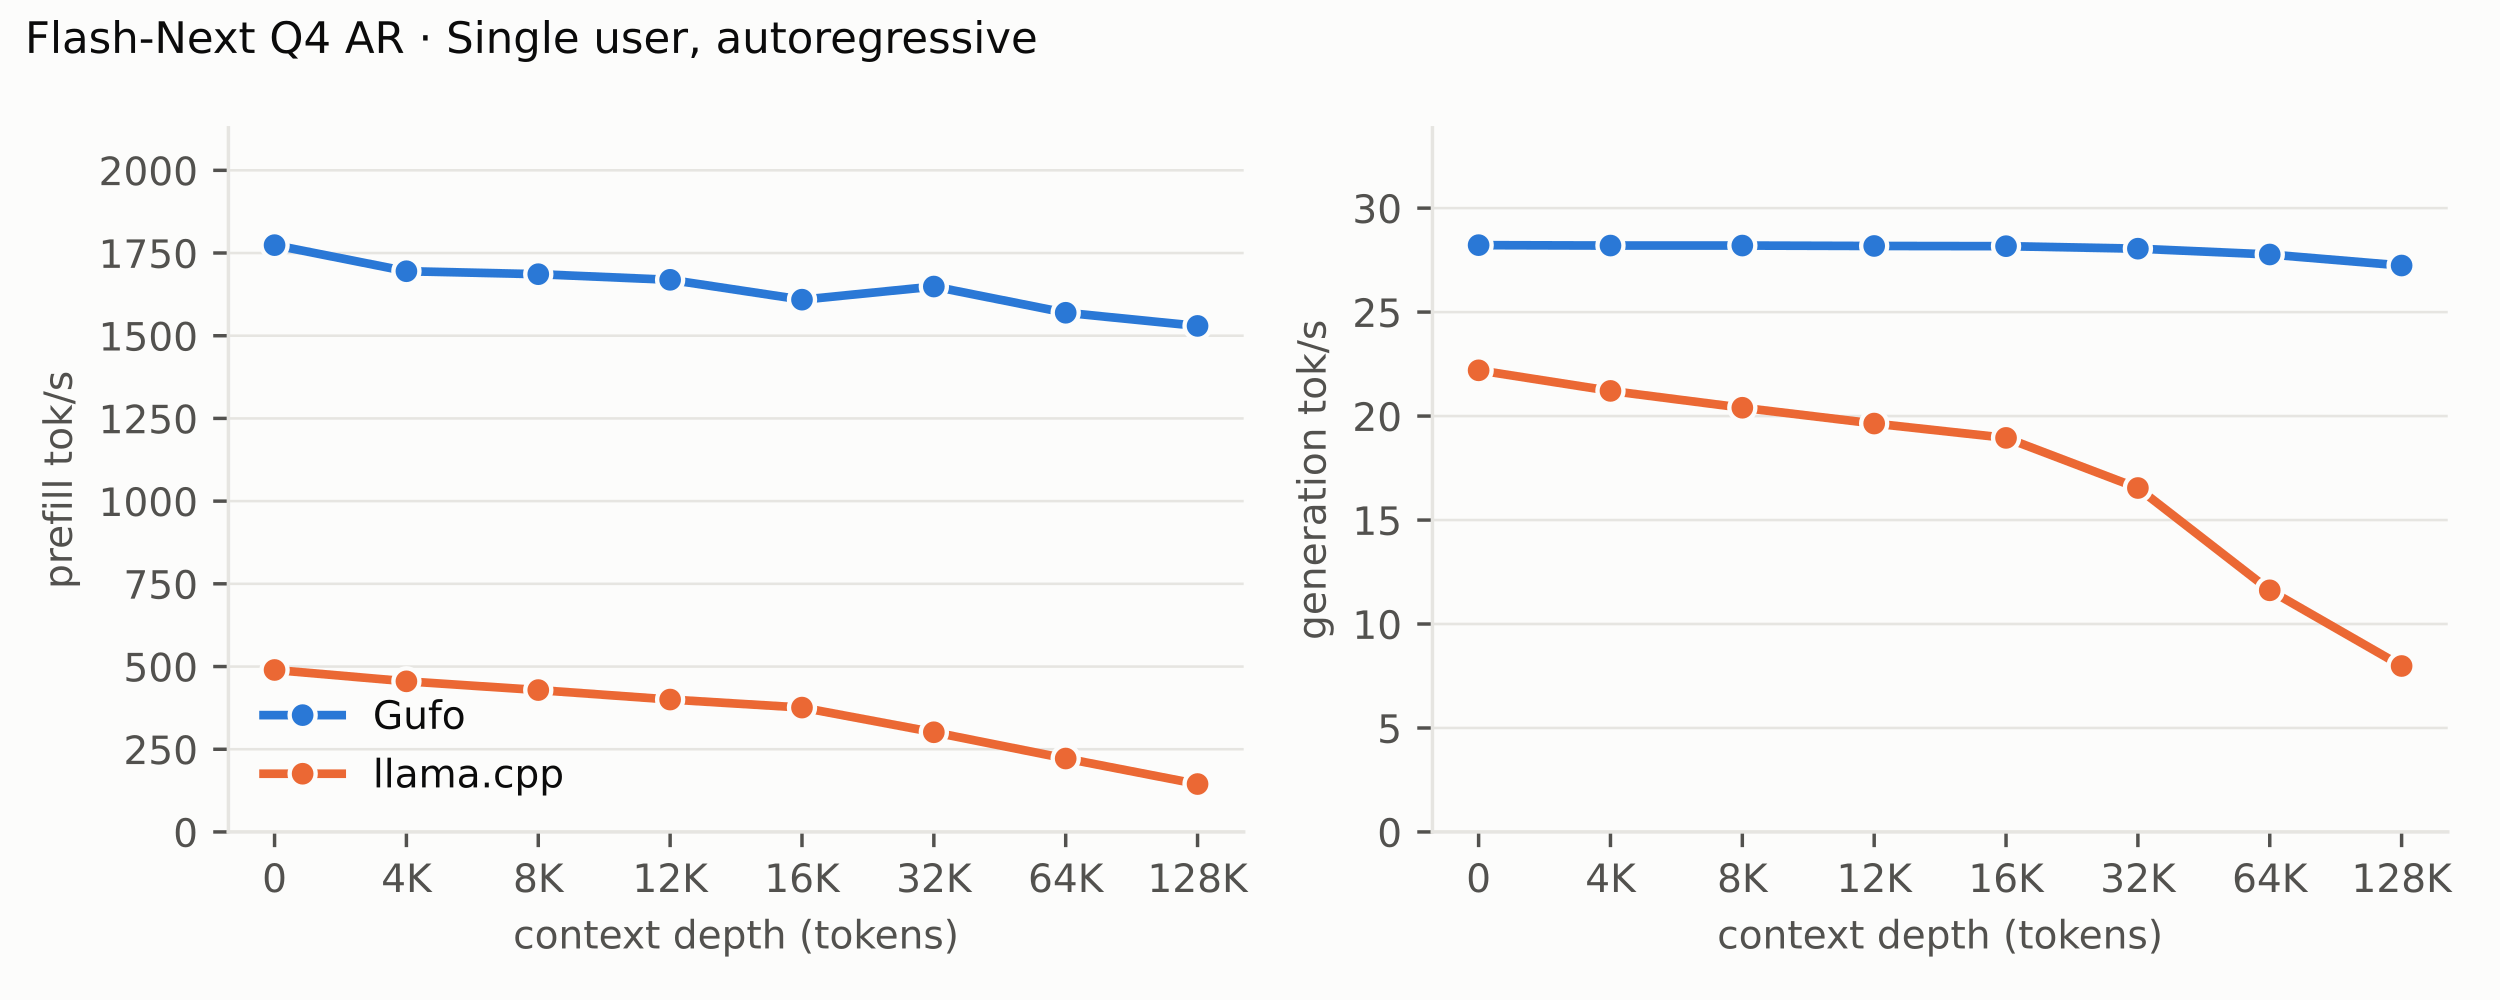
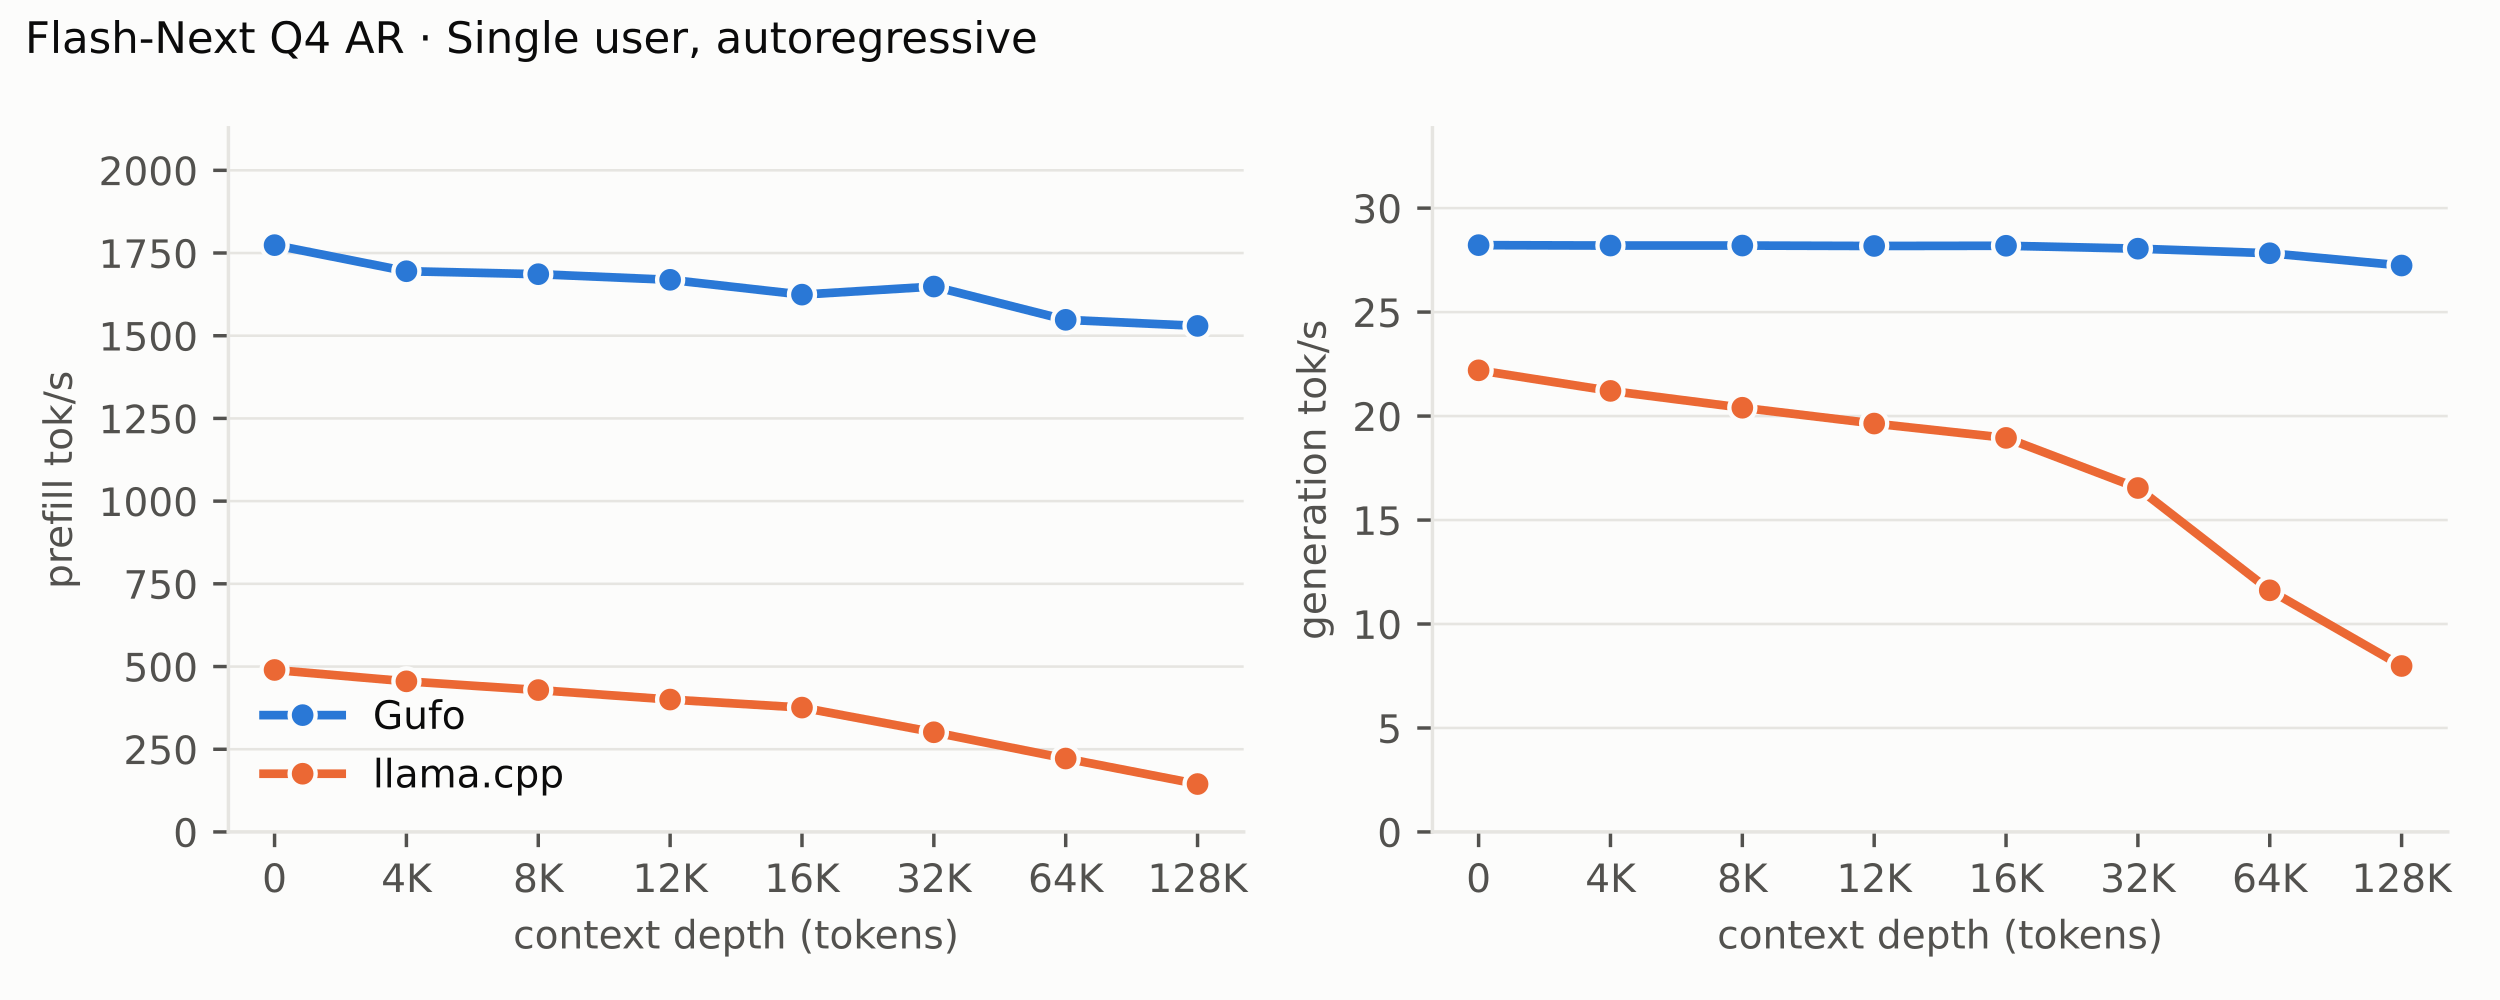
<svg xmlns="http://www.w3.org/2000/svg" xmlns:xlink="http://www.w3.org/1999/xlink" width="576pt" height="230.4pt" viewBox="0 0 576 230.4" version="1.1">
  <defs>
    <style type="text/css">*{stroke-linejoin: round; stroke-linecap: butt}</style>
  </defs>
  <g id="figure_1">
    <g id="patch_1">
      <path d="M 0 230.4 L 576 230.4 L 576 0 L 0 0 z " style="fill: #fcfcfb" />
    </g>
    <g id="axes_1">
      <g id="patch_2">
        <path d="M 52.626 191.679 L 286.549 191.679 L 286.549 29.441 L 52.626 29.441 z " style="fill: #fcfcfb" />
      </g>
      <g id="matplotlib.axis_1">
        <g id="xtick_1">
          <g id="line2d_1">
            <defs>
              <path id="m1ebf051f68" d="M 0 0 L 0 3.5 " style="stroke: #52514e; stroke-width: 0.8" />
            </defs>
            <g>
              <use xlink:href="#m1ebf051f68" x="63.259" y="191.679" style="fill: #52514e; stroke: #52514e; stroke-width: 0.8" />
            </g>
          </g>
          <g id="text_1">
            <text style="font-size: 9px; font-family: 'DejaVu Sans', 'Bitstream Vera Sans', 'Computer Modern Sans Serif', 'Lucida Grande', 'Verdana', 'Geneva', 'Lucid', 'Arial', 'Helvetica', 'Avant Garde', sans-serif; text-anchor: middle; fill: #52514e" x="63.259" y="205.517" transform="rotate(-0 63.25858 205.5172)">0</text>
          </g>
        </g>
        <g id="xtick_2">
          <g id="line2d_2">
            <g>
              <use xlink:href="#m1ebf051f68" x="93.638" y="191.679" style="fill: #52514e; stroke: #52514e; stroke-width: 0.8" />
            </g>
          </g>
          <g id="text_2">
            <text style="font-size: 9px; font-family: 'DejaVu Sans', 'Bitstream Vera Sans', 'Computer Modern Sans Serif', 'Lucida Grande', 'Verdana', 'Geneva', 'Lucid', 'Arial', 'Helvetica', 'Avant Garde', sans-serif; text-anchor: middle; fill: #52514e" x="93.638" y="205.517" transform="rotate(-0 93.63823 205.5172)">4K</text>
          </g>
        </g>
        <g id="xtick_3">
          <g id="line2d_3">
            <g>
              <use xlink:href="#m1ebf051f68" x="124.018" y="191.679" style="fill: #52514e; stroke: #52514e; stroke-width: 0.8" />
            </g>
          </g>
          <g id="text_3">
            <text style="font-size: 9px; font-family: 'DejaVu Sans', 'Bitstream Vera Sans', 'Computer Modern Sans Serif', 'Lucida Grande', 'Verdana', 'Geneva', 'Lucid', 'Arial', 'Helvetica', 'Avant Garde', sans-serif; text-anchor: middle; fill: #52514e" x="124.018" y="205.517" transform="rotate(-0 124.0179 205.5172)">8K</text>
          </g>
        </g>
        <g id="xtick_4">
          <g id="line2d_4">
            <g>
              <use xlink:href="#m1ebf051f68" x="154.398" y="191.679" style="fill: #52514e; stroke: #52514e; stroke-width: 0.8" />
            </g>
          </g>
          <g id="text_4">
            <text style="font-size: 9px; font-family: 'DejaVu Sans', 'Bitstream Vera Sans', 'Computer Modern Sans Serif', 'Lucida Grande', 'Verdana', 'Geneva', 'Lucid', 'Arial', 'Helvetica', 'Avant Garde', sans-serif; text-anchor: middle; fill: #52514e" x="154.398" y="205.517" transform="rotate(-0 154.3975 205.5172)">12K</text>
          </g>
        </g>
        <g id="xtick_5">
          <g id="line2d_5">
            <g>
              <use xlink:href="#m1ebf051f68" x="184.777" y="191.679" style="fill: #52514e; stroke: #52514e; stroke-width: 0.8" />
            </g>
          </g>
          <g id="text_5">
            <text style="font-size: 9px; font-family: 'DejaVu Sans', 'Bitstream Vera Sans', 'Computer Modern Sans Serif', 'Lucida Grande', 'Verdana', 'Geneva', 'Lucid', 'Arial', 'Helvetica', 'Avant Garde', sans-serif; text-anchor: middle; fill: #52514e" x="184.777" y="205.517" transform="rotate(-0 184.7772 205.5172)">16K</text>
          </g>
        </g>
        <g id="xtick_6">
          <g id="line2d_6">
            <g>
              <use xlink:href="#m1ebf051f68" x="215.157" y="191.679" style="fill: #52514e; stroke: #52514e; stroke-width: 0.8" />
            </g>
          </g>
          <g id="text_6">
            <text style="font-size: 9px; font-family: 'DejaVu Sans', 'Bitstream Vera Sans', 'Computer Modern Sans Serif', 'Lucida Grande', 'Verdana', 'Geneva', 'Lucid', 'Arial', 'Helvetica', 'Avant Garde', sans-serif; text-anchor: middle; fill: #52514e" x="215.157" y="205.517" transform="rotate(-0 215.1568 205.5172)">32K</text>
          </g>
        </g>
        <g id="xtick_7">
          <g id="line2d_7">
            <g>
              <use xlink:href="#m1ebf051f68" x="245.536" y="191.679" style="fill: #52514e; stroke: #52514e; stroke-width: 0.8" />
            </g>
          </g>
          <g id="text_7">
            <text style="font-size: 9px; font-family: 'DejaVu Sans', 'Bitstream Vera Sans', 'Computer Modern Sans Serif', 'Lucida Grande', 'Verdana', 'Geneva', 'Lucid', 'Arial', 'Helvetica', 'Avant Garde', sans-serif; text-anchor: middle; fill: #52514e" x="245.536" y="205.517" transform="rotate(-0 245.5365 205.5172)">64K</text>
          </g>
        </g>
        <g id="xtick_8">
          <g id="line2d_8">
            <g>
              <use xlink:href="#m1ebf051f68" x="275.916" y="191.679" style="fill: #52514e; stroke: #52514e; stroke-width: 0.8" />
            </g>
          </g>
          <g id="text_8">
            <text style="font-size: 9px; font-family: 'DejaVu Sans', 'Bitstream Vera Sans', 'Computer Modern Sans Serif', 'Lucida Grande', 'Verdana', 'Geneva', 'Lucid', 'Arial', 'Helvetica', 'Avant Garde', sans-serif; text-anchor: middle; fill: #52514e" x="275.916" y="205.517" transform="rotate(-0 275.9161 205.5172)">128K</text>
          </g>
        </g>
        <g id="text_9">
          <text style="font-size: 9px; font-family: 'DejaVu Sans', 'Bitstream Vera Sans', 'Computer Modern Sans Serif', 'Lucida Grande', 'Verdana', 'Geneva', 'Lucid', 'Arial', 'Helvetica', 'Avant Garde', sans-serif; text-anchor: middle; fill: #52514e" x="169.587" y="218.518" transform="rotate(-0 169.5874 218.5179)">context depth (tokens)</text>
        </g>
      </g>
      <g id="matplotlib.axis_2">
        <g id="ytick_1">
          <g id="line2d_9">
            <path d="M 52.626 191.679 L 286.549 191.679 " clip-path="url(#p1245cb9a4b)" style="fill: none; stroke: #e6e5e1; stroke-width: 0.6; stroke-linecap: square" />
          </g>
          <g id="line2d_10">
            <defs>
              <path id="m680e5b1e24" d="M 0 0 L -3.5 0 " style="stroke: #52514e; stroke-width: 0.8" />
            </defs>
            <g>
              <use xlink:href="#m680e5b1e24" x="52.626" y="191.679" style="fill: #52514e; stroke: #52514e; stroke-width: 0.8" />
            </g>
          </g>
          <g id="text_10">
            <text style="font-size: 9px; font-family: 'DejaVu Sans', 'Bitstream Vera Sans', 'Computer Modern Sans Serif', 'Lucida Grande', 'Verdana', 'Geneva', 'Lucid', 'Arial', 'Helvetica', 'Avant Garde', sans-serif; text-anchor: end; fill: #52514e" x="45.626" y="195.098" transform="rotate(-0 45.6257 195.0982)">0</text>
          </g>
        </g>
        <g id="ytick_2">
          <g id="line2d_11">
            <path d="M 52.626 172.625 L 286.549 172.625 " clip-path="url(#p1245cb9a4b)" style="fill: none; stroke: #e6e5e1; stroke-width: 0.6; stroke-linecap: square" />
          </g>
          <g id="line2d_12">
            <g>
              <use xlink:href="#m680e5b1e24" x="52.626" y="172.625" style="fill: #52514e; stroke: #52514e; stroke-width: 0.8" />
            </g>
          </g>
          <g id="text_11">
            <text style="font-size: 9px; font-family: 'DejaVu Sans', 'Bitstream Vera Sans', 'Computer Modern Sans Serif', 'Lucida Grande', 'Verdana', 'Geneva', 'Lucid', 'Arial', 'Helvetica', 'Avant Garde', sans-serif; text-anchor: end; fill: #52514e" x="45.626" y="176.043" transform="rotate(-0 45.6257 176.0435)">250</text>
          </g>
        </g>
        <g id="ytick_3">
          <g id="line2d_13">
            <path d="M 52.626 153.57 L 286.549 153.57 " clip-path="url(#p1245cb9a4b)" style="fill: none; stroke: #e6e5e1; stroke-width: 0.6; stroke-linecap: square" />
          </g>
          <g id="line2d_14">
            <g>
              <use xlink:href="#m680e5b1e24" x="52.626" y="153.57" style="fill: #52514e; stroke: #52514e; stroke-width: 0.8" />
            </g>
          </g>
          <g id="text_12">
            <text style="font-size: 9px; font-family: 'DejaVu Sans', 'Bitstream Vera Sans', 'Computer Modern Sans Serif', 'Lucida Grande', 'Verdana', 'Geneva', 'Lucid', 'Arial', 'Helvetica', 'Avant Garde', sans-serif; text-anchor: end; fill: #52514e" x="45.626" y="156.989" transform="rotate(-0 45.6257 156.9887)">500</text>
          </g>
        </g>
        <g id="ytick_4">
          <g id="line2d_15">
            <path d="M 52.626 134.515 L 286.549 134.515 " clip-path="url(#p1245cb9a4b)" style="fill: none; stroke: #e6e5e1; stroke-width: 0.6; stroke-linecap: square" />
          </g>
          <g id="line2d_16">
            <g>
              <use xlink:href="#m680e5b1e24" x="52.626" y="134.515" style="fill: #52514e; stroke: #52514e; stroke-width: 0.8" />
            </g>
          </g>
          <g id="text_13">
            <text style="font-size: 9px; font-family: 'DejaVu Sans', 'Bitstream Vera Sans', 'Computer Modern Sans Serif', 'Lucida Grande', 'Verdana', 'Geneva', 'Lucid', 'Arial', 'Helvetica', 'Avant Garde', sans-serif; text-anchor: end; fill: #52514e" x="45.626" y="137.934" transform="rotate(-0 45.6257 137.934)">750</text>
          </g>
        </g>
        <g id="ytick_5">
          <g id="line2d_17">
            <path d="M 52.626 115.46 L 286.549 115.46 " clip-path="url(#p1245cb9a4b)" style="fill: none; stroke: #e6e5e1; stroke-width: 0.6; stroke-linecap: square" />
          </g>
          <g id="line2d_18">
            <g>
              <use xlink:href="#m680e5b1e24" x="52.626" y="115.46" style="fill: #52514e; stroke: #52514e; stroke-width: 0.8" />
            </g>
          </g>
          <g id="text_14">
            <text style="font-size: 9px; font-family: 'DejaVu Sans', 'Bitstream Vera Sans', 'Computer Modern Sans Serif', 'Lucida Grande', 'Verdana', 'Geneva', 'Lucid', 'Arial', 'Helvetica', 'Avant Garde', sans-serif; text-anchor: end; fill: #52514e" x="45.626" y="118.879" transform="rotate(-0 45.6257 118.8793)">1000</text>
          </g>
        </g>
        <g id="ytick_6">
          <g id="line2d_19">
            <path d="M 52.626 96.406 L 286.549 96.406 " clip-path="url(#p1245cb9a4b)" style="fill: none; stroke: #e6e5e1; stroke-width: 0.6; stroke-linecap: square" />
          </g>
          <g id="line2d_20">
            <g>
              <use xlink:href="#m680e5b1e24" x="52.626" y="96.406" style="fill: #52514e; stroke: #52514e; stroke-width: 0.8" />
            </g>
          </g>
          <g id="text_15">
            <text style="font-size: 9px; font-family: 'DejaVu Sans', 'Bitstream Vera Sans', 'Computer Modern Sans Serif', 'Lucida Grande', 'Verdana', 'Geneva', 'Lucid', 'Arial', 'Helvetica', 'Avant Garde', sans-serif; text-anchor: end; fill: #52514e" x="45.626" y="99.825" transform="rotate(-0 45.6257 99.82451)">1250</text>
          </g>
        </g>
        <g id="ytick_7">
          <g id="line2d_21">
            <path d="M 52.626 77.351 L 286.549 77.351 " clip-path="url(#p1245cb9a4b)" style="fill: none; stroke: #e6e5e1; stroke-width: 0.6; stroke-linecap: square" />
          </g>
          <g id="line2d_22">
            <g>
              <use xlink:href="#m680e5b1e24" x="52.626" y="77.351" style="fill: #52514e; stroke: #52514e; stroke-width: 0.8" />
            </g>
          </g>
          <g id="text_16">
            <text style="font-size: 9px; font-family: 'DejaVu Sans', 'Bitstream Vera Sans', 'Computer Modern Sans Serif', 'Lucida Grande', 'Verdana', 'Geneva', 'Lucid', 'Arial', 'Helvetica', 'Avant Garde', sans-serif; text-anchor: end; fill: #52514e" x="45.626" y="80.77" transform="rotate(-0 45.6257 80.76976)">1500</text>
          </g>
        </g>
        <g id="ytick_8">
          <g id="line2d_23">
            <path d="M 52.626 58.296 L 286.549 58.296 " clip-path="url(#p1245cb9a4b)" style="fill: none; stroke: #e6e5e1; stroke-width: 0.6; stroke-linecap: square" />
          </g>
          <g id="line2d_24">
            <g>
              <use xlink:href="#m680e5b1e24" x="52.626" y="58.296" style="fill: #52514e; stroke: #52514e; stroke-width: 0.8" />
            </g>
          </g>
          <g id="text_17">
            <text style="font-size: 9px; font-family: 'DejaVu Sans', 'Bitstream Vera Sans', 'Computer Modern Sans Serif', 'Lucida Grande', 'Verdana', 'Geneva', 'Lucid', 'Arial', 'Helvetica', 'Avant Garde', sans-serif; text-anchor: end; fill: #52514e" x="45.626" y="61.715" transform="rotate(-0 45.6257 61.71502)">1750</text>
          </g>
        </g>
        <g id="ytick_9">
          <g id="line2d_25">
            <path d="M 52.626 39.241 L 286.549 39.241 " clip-path="url(#p1245cb9a4b)" style="fill: none; stroke: #e6e5e1; stroke-width: 0.6; stroke-linecap: square" />
          </g>
          <g id="line2d_26">
            <g>
              <use xlink:href="#m680e5b1e24" x="52.626" y="39.241" style="fill: #52514e; stroke: #52514e; stroke-width: 0.8" />
            </g>
          </g>
          <g id="text_18">
            <text style="font-size: 9px; font-family: 'DejaVu Sans', 'Bitstream Vera Sans', 'Computer Modern Sans Serif', 'Lucida Grande', 'Verdana', 'Geneva', 'Lucid', 'Arial', 'Helvetica', 'Avant Garde', sans-serif; text-anchor: end; fill: #52514e" x="45.626" y="42.66" transform="rotate(-0 45.6257 42.66027)">2000</text>
          </g>
        </g>
        <g id="text_19">
          <text style="font-size: 9px; font-family: 'DejaVu Sans', 'Bitstream Vera Sans', 'Computer Modern Sans Serif', 'Lucida Grande', 'Verdana', 'Geneva', 'Lucid', 'Arial', 'Helvetica', 'Avant Garde', sans-serif; text-anchor: middle; fill: #52514e" x="16.559" y="110.56" transform="rotate(-90 16.55859 110.56)">prefill tok/s</text>
        </g>
      </g>
      <g id="line2d_27">
-         <path d="M 63.259 56.481 L 93.638 62.491 L 124.018 63.174 L 154.398 64.469 L 184.777 69.044 L 215.157 66.018 L 245.536 72.06 L 275.916 75.092 " clip-path="url(#p1245cb9a4b)" style="fill: none; stroke: #2a78d6; stroke-width: 2; stroke-linecap: square" />
+         <path d="M 63.259 56.481 L 93.638 62.491 L 124.018 63.174 L 154.398 64.469 L 184.777 67.883 L 215.157 66.018 L 245.536 73.688 L 275.916 75.092 " clip-path="url(#p1245cb9a4b)" style="fill: none; stroke: #2a78d6; stroke-width: 2; stroke-linecap: square" />
        <defs>
          <path id="m91930ba968" d="M 0 3 C 0.796 3 1.559 2.684 2.121 2.121 C 2.684 1.559 3 0.796 3 0 C 3 -0.796 2.684 -1.559 2.121 -2.121 C 1.559 -2.684 0.796 -3 0 -3 C -0.796 -3 -1.559 -2.684 -2.121 -2.121 C -2.684 -1.559 -3 -0.796 -3 0 C -3 0.796 -2.684 1.559 -2.121 2.121 C -1.559 2.684 -0.796 3 0 3 z " style="stroke: #fcfcfb" />
        </defs>
        <g clip-path="url(#p1245cb9a4b)">
          <use xlink:href="#m91930ba968" x="63.259" y="56.481" style="fill: #2a78d6; stroke: #fcfcfb" />
          <use xlink:href="#m91930ba968" x="93.638" y="62.491" style="fill: #2a78d6; stroke: #fcfcfb" />
          <use xlink:href="#m91930ba968" x="124.018" y="63.174" style="fill: #2a78d6; stroke: #fcfcfb" />
          <use xlink:href="#m91930ba968" x="154.398" y="64.469" style="fill: #2a78d6; stroke: #fcfcfb" />
-           <use xlink:href="#m91930ba968" x="184.777" y="69.044" style="fill: #2a78d6; stroke: #fcfcfb" />
+           <use xlink:href="#m91930ba968" x="184.777" y="67.883" style="fill: #2a78d6; stroke: #fcfcfb" />
          <use xlink:href="#m91930ba968" x="215.157" y="66.018" style="fill: #2a78d6; stroke: #fcfcfb" />
-           <use xlink:href="#m91930ba968" x="245.536" y="72.06" style="fill: #2a78d6; stroke: #fcfcfb" />
+           <use xlink:href="#m91930ba968" x="245.536" y="73.688" style="fill: #2a78d6; stroke: #fcfcfb" />
          <use xlink:href="#m91930ba968" x="275.916" y="75.092" style="fill: #2a78d6; stroke: #fcfcfb" />
        </g>
      </g>
      <g id="line2d_28">
        <path d="M 63.259 154.363 L 93.638 156.981 L 124.018 158.993 L 154.398 161.176 L 184.777 163.029 L 215.157 168.714 L 245.536 174.763 L 275.916 180.644 " clip-path="url(#p1245cb9a4b)" style="fill: none; stroke: #eb6834; stroke-width: 2; stroke-linecap: square" />
        <defs>
          <path id="ma0614988b8" d="M 0 3 C 0.796 3 1.559 2.684 2.121 2.121 C 2.684 1.559 3 0.796 3 0 C 3 -0.796 2.684 -1.559 2.121 -2.121 C 1.559 -2.684 0.796 -3 0 -3 C -0.796 -3 -1.559 -2.684 -2.121 -2.121 C -2.684 -1.559 -3 -0.796 -3 0 C -3 0.796 -2.684 1.559 -2.121 2.121 C -1.559 2.684 -0.796 3 0 3 z " style="stroke: #fcfcfb" />
        </defs>
        <g clip-path="url(#p1245cb9a4b)">
          <use xlink:href="#ma0614988b8" x="63.259" y="154.363" style="fill: #eb6834; stroke: #fcfcfb" />
          <use xlink:href="#ma0614988b8" x="93.638" y="156.981" style="fill: #eb6834; stroke: #fcfcfb" />
          <use xlink:href="#ma0614988b8" x="124.018" y="158.993" style="fill: #eb6834; stroke: #fcfcfb" />
          <use xlink:href="#ma0614988b8" x="154.398" y="161.176" style="fill: #eb6834; stroke: #fcfcfb" />
          <use xlink:href="#ma0614988b8" x="184.777" y="163.029" style="fill: #eb6834; stroke: #fcfcfb" />
          <use xlink:href="#ma0614988b8" x="215.157" y="168.714" style="fill: #eb6834; stroke: #fcfcfb" />
          <use xlink:href="#ma0614988b8" x="245.536" y="174.763" style="fill: #eb6834; stroke: #fcfcfb" />
          <use xlink:href="#ma0614988b8" x="275.916" y="180.644" style="fill: #eb6834; stroke: #fcfcfb" />
        </g>
      </g>
      <g id="patch_3">
        <path d="M 52.626 191.679 L 52.626 29.441 " style="fill: none; stroke: #e6e5e1; stroke-width: 0.8; stroke-linejoin: miter; stroke-linecap: square" />
      </g>
      <g id="patch_4">
        <path d="M 52.626 191.679 L 286.549 191.679 " style="fill: none; stroke: #e6e5e1; stroke-width: 0.8; stroke-linejoin: miter; stroke-linecap: square" />
      </g>
      <g id="legend_1">
        <g id="line2d_29">
          <path d="M 60.726 164.766 L 69.726 164.766 L 78.726 164.766 " style="fill: none; stroke: #2a78d6; stroke-width: 2; stroke-linecap: square" />
          <g>
            <use xlink:href="#m91930ba968" x="69.726" y="164.766" style="fill: #2a78d6; stroke: #fcfcfb" />
          </g>
        </g>
        <g id="text_20">
          <text style="font-size: 9px; font-family: 'DejaVu Sans', 'Bitstream Vera Sans', 'Computer Modern Sans Serif', 'Lucida Grande', 'Verdana', 'Geneva', 'Lucid', 'Arial', 'Helvetica', 'Avant Garde', sans-serif; text-anchor: start; fill: #0b0b0b" x="85.926" y="167.916" transform="rotate(-0 85.9257 167.9165)">Gufo</text>
        </g>
        <g id="line2d_30">
          <path d="M 60.726 178.267 L 69.726 178.267 L 78.726 178.267 " style="fill: none; stroke: #eb6834; stroke-width: 2; stroke-linecap: square" />
          <g>
            <use xlink:href="#ma0614988b8" x="69.726" y="178.267" style="fill: #eb6834; stroke: #fcfcfb" />
          </g>
        </g>
        <g id="text_21">
          <text style="font-size: 9px; font-family: 'DejaVu Sans', 'Bitstream Vera Sans', 'Computer Modern Sans Serif', 'Lucida Grande', 'Verdana', 'Geneva', 'Lucid', 'Arial', 'Helvetica', 'Avant Garde', sans-serif; text-anchor: start; fill: #0b0b0b" x="85.926" y="181.417" transform="rotate(-0 85.9257 181.4172)">llama.cpp</text>
        </g>
      </g>
    </g>
    <g id="axes_2">
      <g id="patch_5">
        <path d="M 330.039 191.679 L 563.963 191.679 L 563.963 29.441 L 330.039 29.441 z " style="fill: #fcfcfb" />
      </g>
      <g id="matplotlib.axis_3">
        <g id="xtick_9">
          <g id="line2d_31">
            <g>
              <use xlink:href="#m1ebf051f68" x="340.672" y="191.679" style="fill: #52514e; stroke: #52514e; stroke-width: 0.8" />
            </g>
          </g>
          <g id="text_22">
            <text style="font-size: 9px; font-family: 'DejaVu Sans', 'Bitstream Vera Sans', 'Computer Modern Sans Serif', 'Lucida Grande', 'Verdana', 'Geneva', 'Lucid', 'Arial', 'Helvetica', 'Avant Garde', sans-serif; text-anchor: middle; fill: #52514e" x="340.672" y="205.517" transform="rotate(-0 340.6723 205.5172)">0</text>
          </g>
        </g>
        <g id="xtick_10">
          <g id="line2d_32">
            <g>
              <use xlink:href="#m1ebf051f68" x="371.052" y="191.679" style="fill: #52514e; stroke: #52514e; stroke-width: 0.8" />
            </g>
          </g>
          <g id="text_23">
            <text style="font-size: 9px; font-family: 'DejaVu Sans', 'Bitstream Vera Sans', 'Computer Modern Sans Serif', 'Lucida Grande', 'Verdana', 'Geneva', 'Lucid', 'Arial', 'Helvetica', 'Avant Garde', sans-serif; text-anchor: middle; fill: #52514e" x="371.052" y="205.517" transform="rotate(-0 371.052 205.5172)">4K</text>
          </g>
        </g>
        <g id="xtick_11">
          <g id="line2d_33">
            <g>
              <use xlink:href="#m1ebf051f68" x="401.432" y="191.679" style="fill: #52514e; stroke: #52514e; stroke-width: 0.8" />
            </g>
          </g>
          <g id="text_24">
            <text style="font-size: 9px; font-family: 'DejaVu Sans', 'Bitstream Vera Sans', 'Computer Modern Sans Serif', 'Lucida Grande', 'Verdana', 'Geneva', 'Lucid', 'Arial', 'Helvetica', 'Avant Garde', sans-serif; text-anchor: middle; fill: #52514e" x="401.432" y="205.517" transform="rotate(-0 401.4316 205.5172)">8K</text>
          </g>
        </g>
        <g id="xtick_12">
          <g id="line2d_34">
            <g>
              <use xlink:href="#m1ebf051f68" x="431.811" y="191.679" style="fill: #52514e; stroke: #52514e; stroke-width: 0.8" />
            </g>
          </g>
          <g id="text_25">
            <text style="font-size: 9px; font-family: 'DejaVu Sans', 'Bitstream Vera Sans', 'Computer Modern Sans Serif', 'Lucida Grande', 'Verdana', 'Geneva', 'Lucid', 'Arial', 'Helvetica', 'Avant Garde', sans-serif; text-anchor: middle; fill: #52514e" x="431.811" y="205.517" transform="rotate(-0 431.8113 205.5172)">12K</text>
          </g>
        </g>
        <g id="xtick_13">
          <g id="line2d_35">
            <g>
              <use xlink:href="#m1ebf051f68" x="462.191" y="191.679" style="fill: #52514e; stroke: #52514e; stroke-width: 0.8" />
            </g>
          </g>
          <g id="text_26">
            <text style="font-size: 9px; font-family: 'DejaVu Sans', 'Bitstream Vera Sans', 'Computer Modern Sans Serif', 'Lucida Grande', 'Verdana', 'Geneva', 'Lucid', 'Arial', 'Helvetica', 'Avant Garde', sans-serif; text-anchor: middle; fill: #52514e" x="462.191" y="205.517" transform="rotate(-0 462.1909 205.5172)">16K</text>
          </g>
        </g>
        <g id="xtick_14">
          <g id="line2d_36">
            <g>
              <use xlink:href="#m1ebf051f68" x="492.571" y="191.679" style="fill: #52514e; stroke: #52514e; stroke-width: 0.8" />
            </g>
          </g>
          <g id="text_27">
            <text style="font-size: 9px; font-family: 'DejaVu Sans', 'Bitstream Vera Sans', 'Computer Modern Sans Serif', 'Lucida Grande', 'Verdana', 'Geneva', 'Lucid', 'Arial', 'Helvetica', 'Avant Garde', sans-serif; text-anchor: middle; fill: #52514e" x="492.571" y="205.517" transform="rotate(-0 492.5706 205.5172)">32K</text>
          </g>
        </g>
        <g id="xtick_15">
          <g id="line2d_37">
            <g>
              <use xlink:href="#m1ebf051f68" x="522.95" y="191.679" style="fill: #52514e; stroke: #52514e; stroke-width: 0.8" />
            </g>
          </g>
          <g id="text_28">
            <text style="font-size: 9px; font-family: 'DejaVu Sans', 'Bitstream Vera Sans', 'Computer Modern Sans Serif', 'Lucida Grande', 'Verdana', 'Geneva', 'Lucid', 'Arial', 'Helvetica', 'Avant Garde', sans-serif; text-anchor: middle; fill: #52514e" x="522.95" y="205.517" transform="rotate(-0 522.9502 205.5172)">64K</text>
          </g>
        </g>
        <g id="xtick_16">
          <g id="line2d_38">
            <g>
              <use xlink:href="#m1ebf051f68" x="553.33" y="191.679" style="fill: #52514e; stroke: #52514e; stroke-width: 0.8" />
            </g>
          </g>
          <g id="text_29">
            <text style="font-size: 9px; font-family: 'DejaVu Sans', 'Bitstream Vera Sans', 'Computer Modern Sans Serif', 'Lucida Grande', 'Verdana', 'Geneva', 'Lucid', 'Arial', 'Helvetica', 'Avant Garde', sans-serif; text-anchor: middle; fill: #52514e" x="553.33" y="205.517" transform="rotate(-0 553.3299 205.5172)">128K</text>
          </g>
        </g>
        <g id="text_30">
          <text style="font-size: 9px; font-family: 'DejaVu Sans', 'Bitstream Vera Sans', 'Computer Modern Sans Serif', 'Lucida Grande', 'Verdana', 'Geneva', 'Lucid', 'Arial', 'Helvetica', 'Avant Garde', sans-serif; text-anchor: middle; fill: #52514e" x="447.001" y="218.518" transform="rotate(-0 447.0011 218.5179)">context depth (tokens)</text>
        </g>
      </g>
      <g id="matplotlib.axis_4">
        <g id="ytick_10">
          <g id="line2d_39">
            <path d="M 330.039 191.679 L 563.963 191.679 " clip-path="url(#pfcade36f7c)" style="fill: none; stroke: #e6e5e1; stroke-width: 0.6; stroke-linecap: square" />
          </g>
          <g id="line2d_40">
            <g>
              <use xlink:href="#m680e5b1e24" x="330.039" y="191.679" style="fill: #52514e; stroke: #52514e; stroke-width: 0.8" />
            </g>
          </g>
          <g id="text_31">
            <text style="font-size: 9px; font-family: 'DejaVu Sans', 'Bitstream Vera Sans', 'Computer Modern Sans Serif', 'Lucida Grande', 'Verdana', 'Geneva', 'Lucid', 'Arial', 'Helvetica', 'Avant Garde', sans-serif; text-anchor: end; fill: #52514e" x="323.039" y="195.098" transform="rotate(-0 323.0395 195.0982)">0</text>
          </g>
        </g>
        <g id="ytick_11">
          <g id="line2d_41">
            <path d="M 330.039 167.725 L 563.963 167.725 " clip-path="url(#pfcade36f7c)" style="fill: none; stroke: #e6e5e1; stroke-width: 0.6; stroke-linecap: square" />
          </g>
          <g id="line2d_42">
            <g>
              <use xlink:href="#m680e5b1e24" x="330.039" y="167.725" style="fill: #52514e; stroke: #52514e; stroke-width: 0.8" />
            </g>
          </g>
          <g id="text_32">
            <text style="font-size: 9px; font-family: 'DejaVu Sans', 'Bitstream Vera Sans', 'Computer Modern Sans Serif', 'Lucida Grande', 'Verdana', 'Geneva', 'Lucid', 'Arial', 'Helvetica', 'Avant Garde', sans-serif; text-anchor: end; fill: #52514e" x="323.039" y="171.144" transform="rotate(-0 323.0395 171.1438)">5</text>
          </g>
        </g>
        <g id="ytick_12">
          <g id="line2d_43">
            <path d="M 330.039 143.77 L 563.963 143.77 " clip-path="url(#pfcade36f7c)" style="fill: none; stroke: #e6e5e1; stroke-width: 0.6; stroke-linecap: square" />
          </g>
          <g id="line2d_44">
            <g>
              <use xlink:href="#m680e5b1e24" x="330.039" y="143.77" style="fill: #52514e; stroke: #52514e; stroke-width: 0.8" />
            </g>
          </g>
          <g id="text_33">
            <text style="font-size: 9px; font-family: 'DejaVu Sans', 'Bitstream Vera Sans', 'Computer Modern Sans Serif', 'Lucida Grande', 'Verdana', 'Geneva', 'Lucid', 'Arial', 'Helvetica', 'Avant Garde', sans-serif; text-anchor: end; fill: #52514e" x="323.039" y="147.189" transform="rotate(-0 323.0395 147.1894)">10</text>
          </g>
        </g>
        <g id="ytick_13">
          <g id="line2d_45">
            <path d="M 330.039 119.816 L 563.963 119.816 " clip-path="url(#pfcade36f7c)" style="fill: none; stroke: #e6e5e1; stroke-width: 0.6; stroke-linecap: square" />
          </g>
          <g id="line2d_46">
            <g>
              <use xlink:href="#m680e5b1e24" x="330.039" y="119.816" style="fill: #52514e; stroke: #52514e; stroke-width: 0.8" />
            </g>
          </g>
          <g id="text_34">
            <text style="font-size: 9px; font-family: 'DejaVu Sans', 'Bitstream Vera Sans', 'Computer Modern Sans Serif', 'Lucida Grande', 'Verdana', 'Geneva', 'Lucid', 'Arial', 'Helvetica', 'Avant Garde', sans-serif; text-anchor: end; fill: #52514e" x="323.039" y="123.235" transform="rotate(-0 323.0395 123.235)">15</text>
          </g>
        </g>
        <g id="ytick_14">
          <g id="line2d_47">
            <path d="M 330.039 95.862 L 563.963 95.862 " clip-path="url(#pfcade36f7c)" style="fill: none; stroke: #e6e5e1; stroke-width: 0.6; stroke-linecap: square" />
          </g>
          <g id="line2d_48">
            <g>
              <use xlink:href="#m680e5b1e24" x="330.039" y="95.862" style="fill: #52514e; stroke: #52514e; stroke-width: 0.8" />
            </g>
          </g>
          <g id="text_35">
            <text style="font-size: 9px; font-family: 'DejaVu Sans', 'Bitstream Vera Sans', 'Computer Modern Sans Serif', 'Lucida Grande', 'Verdana', 'Geneva', 'Lucid', 'Arial', 'Helvetica', 'Avant Garde', sans-serif; text-anchor: end; fill: #52514e" x="323.039" y="99.281" transform="rotate(-0 323.0395 99.28055)">20</text>
          </g>
        </g>
        <g id="ytick_15">
          <g id="line2d_49">
            <path d="M 330.039 71.907 L 563.963 71.907 " clip-path="url(#pfcade36f7c)" style="fill: none; stroke: #e6e5e1; stroke-width: 0.6; stroke-linecap: square" />
          </g>
          <g id="line2d_50">
            <g>
              <use xlink:href="#m680e5b1e24" x="330.039" y="71.907" style="fill: #52514e; stroke: #52514e; stroke-width: 0.8" />
            </g>
          </g>
          <g id="text_36">
            <text style="font-size: 9px; font-family: 'DejaVu Sans', 'Bitstream Vera Sans', 'Computer Modern Sans Serif', 'Lucida Grande', 'Verdana', 'Geneva', 'Lucid', 'Arial', 'Helvetica', 'Avant Garde', sans-serif; text-anchor: end; fill: #52514e" x="323.039" y="75.326" transform="rotate(-0 323.0395 75.32613)">25</text>
          </g>
        </g>
        <g id="ytick_16">
          <g id="line2d_51">
            <path d="M 330.039 47.953 L 563.963 47.953 " clip-path="url(#pfcade36f7c)" style="fill: none; stroke: #e6e5e1; stroke-width: 0.6; stroke-linecap: square" />
          </g>
          <g id="line2d_52">
            <g>
              <use xlink:href="#m680e5b1e24" x="330.039" y="47.953" style="fill: #52514e; stroke: #52514e; stroke-width: 0.8" />
            </g>
          </g>
          <g id="text_37">
            <text style="font-size: 9px; font-family: 'DejaVu Sans', 'Bitstream Vera Sans', 'Computer Modern Sans Serif', 'Lucida Grande', 'Verdana', 'Geneva', 'Lucid', 'Arial', 'Helvetica', 'Avant Garde', sans-serif; text-anchor: end; fill: #52514e" x="323.039" y="51.372" transform="rotate(-0 323.0395 51.3717)">30</text>
          </g>
        </g>
        <g id="text_38">
          <text style="font-size: 9px; font-family: 'DejaVu Sans', 'Bitstream Vera Sans', 'Computer Modern Sans Serif', 'Lucida Grande', 'Verdana', 'Geneva', 'Lucid', 'Arial', 'Helvetica', 'Avant Garde', sans-serif; text-anchor: middle; fill: #52514e" x="305.425" y="110.56" transform="rotate(-90 305.4248 110.56)">generation tok/s</text>
        </g>
      </g>
      <g id="line2d_53">
-         <path d="M 340.672 56.481 L 371.052 56.576 L 401.432 56.576 L 431.811 56.672 L 462.191 56.72 L 492.571 57.295 L 522.95 58.636 L 553.33 61.176 " clip-path="url(#pfcade36f7c)" style="fill: none; stroke: #2a78d6; stroke-width: 2; stroke-linecap: square" />
+         <path d="M 340.672 56.481 L 371.052 56.576 L 401.432 56.576 L 431.811 56.672 L 462.191 56.624 L 492.571 57.295 L 522.95 58.349 L 553.33 61.176 " clip-path="url(#pfcade36f7c)" style="fill: none; stroke: #2a78d6; stroke-width: 2; stroke-linecap: square" />
        <g clip-path="url(#pfcade36f7c)">
          <use xlink:href="#m91930ba968" x="340.672" y="56.481" style="fill: #2a78d6; stroke: #fcfcfb" />
          <use xlink:href="#m91930ba968" x="371.052" y="56.576" style="fill: #2a78d6; stroke: #fcfcfb" />
          <use xlink:href="#m91930ba968" x="401.432" y="56.576" style="fill: #2a78d6; stroke: #fcfcfb" />
          <use xlink:href="#m91930ba968" x="431.811" y="56.672" style="fill: #2a78d6; stroke: #fcfcfb" />
-           <use xlink:href="#m91930ba968" x="462.191" y="56.72" style="fill: #2a78d6; stroke: #fcfcfb" />
+           <use xlink:href="#m91930ba968" x="462.191" y="56.624" style="fill: #2a78d6; stroke: #fcfcfb" />
          <use xlink:href="#m91930ba968" x="492.571" y="57.295" style="fill: #2a78d6; stroke: #fcfcfb" />
-           <use xlink:href="#m91930ba968" x="522.95" y="58.636" style="fill: #2a78d6; stroke: #fcfcfb" />
+           <use xlink:href="#m91930ba968" x="522.95" y="58.349" style="fill: #2a78d6; stroke: #fcfcfb" />
          <use xlink:href="#m91930ba968" x="553.33" y="61.176" style="fill: #2a78d6; stroke: #fcfcfb" />
        </g>
      </g>
      <g id="line2d_54">
        <path d="M 340.672 85.322 L 371.052 90.065 L 401.432 93.945 L 431.811 97.586 L 462.191 100.892 L 492.571 112.438 L 522.95 136.009 L 553.33 153.448 " clip-path="url(#pfcade36f7c)" style="fill: none; stroke: #eb6834; stroke-width: 2; stroke-linecap: square" />
        <g clip-path="url(#pfcade36f7c)">
          <use xlink:href="#ma0614988b8" x="340.672" y="85.322" style="fill: #eb6834; stroke: #fcfcfb" />
          <use xlink:href="#ma0614988b8" x="371.052" y="90.065" style="fill: #eb6834; stroke: #fcfcfb" />
          <use xlink:href="#ma0614988b8" x="401.432" y="93.945" style="fill: #eb6834; stroke: #fcfcfb" />
          <use xlink:href="#ma0614988b8" x="431.811" y="97.586" style="fill: #eb6834; stroke: #fcfcfb" />
          <use xlink:href="#ma0614988b8" x="462.191" y="100.892" style="fill: #eb6834; stroke: #fcfcfb" />
          <use xlink:href="#ma0614988b8" x="492.571" y="112.438" style="fill: #eb6834; stroke: #fcfcfb" />
          <use xlink:href="#ma0614988b8" x="522.95" y="136.009" style="fill: #eb6834; stroke: #fcfcfb" />
          <use xlink:href="#ma0614988b8" x="553.33" y="153.448" style="fill: #eb6834; stroke: #fcfcfb" />
        </g>
      </g>
      <g id="patch_6">
        <path d="M 330.039 191.679 L 330.039 29.441 " style="fill: none; stroke: #e6e5e1; stroke-width: 0.8; stroke-linejoin: miter; stroke-linecap: square" />
      </g>
      <g id="patch_7">
        <path d="M 330.039 191.679 L 563.963 191.679 " style="fill: none; stroke: #e6e5e1; stroke-width: 0.8; stroke-linejoin: miter; stroke-linecap: square" />
      </g>
    </g>
    <g id="text_39">
      <text style="font-size: 10px; font-family: 'DejaVu Sans', 'Bitstream Vera Sans', 'Computer Modern Sans Serif', 'Lucida Grande', 'Verdana', 'Geneva', 'Lucid', 'Arial', 'Helvetica', 'Avant Garde', sans-serif; text-anchor: start; fill: #0b0b0b" x="5.76" y="12.206" transform="rotate(-0 5.76 12.20644)">Flash-Next Q4 AR · Single user, autoregressive</text>
    </g>
  </g>
  <defs>
    <clipPath id="p1245cb9a4b">
      <rect x="52.626" y="29.441" width="233.923" height="162.239" />
    </clipPath>
    <clipPath id="pfcade36f7c">
      <rect x="330.039" y="29.441" width="233.923" height="162.239" />
    </clipPath>
  </defs>
</svg>
